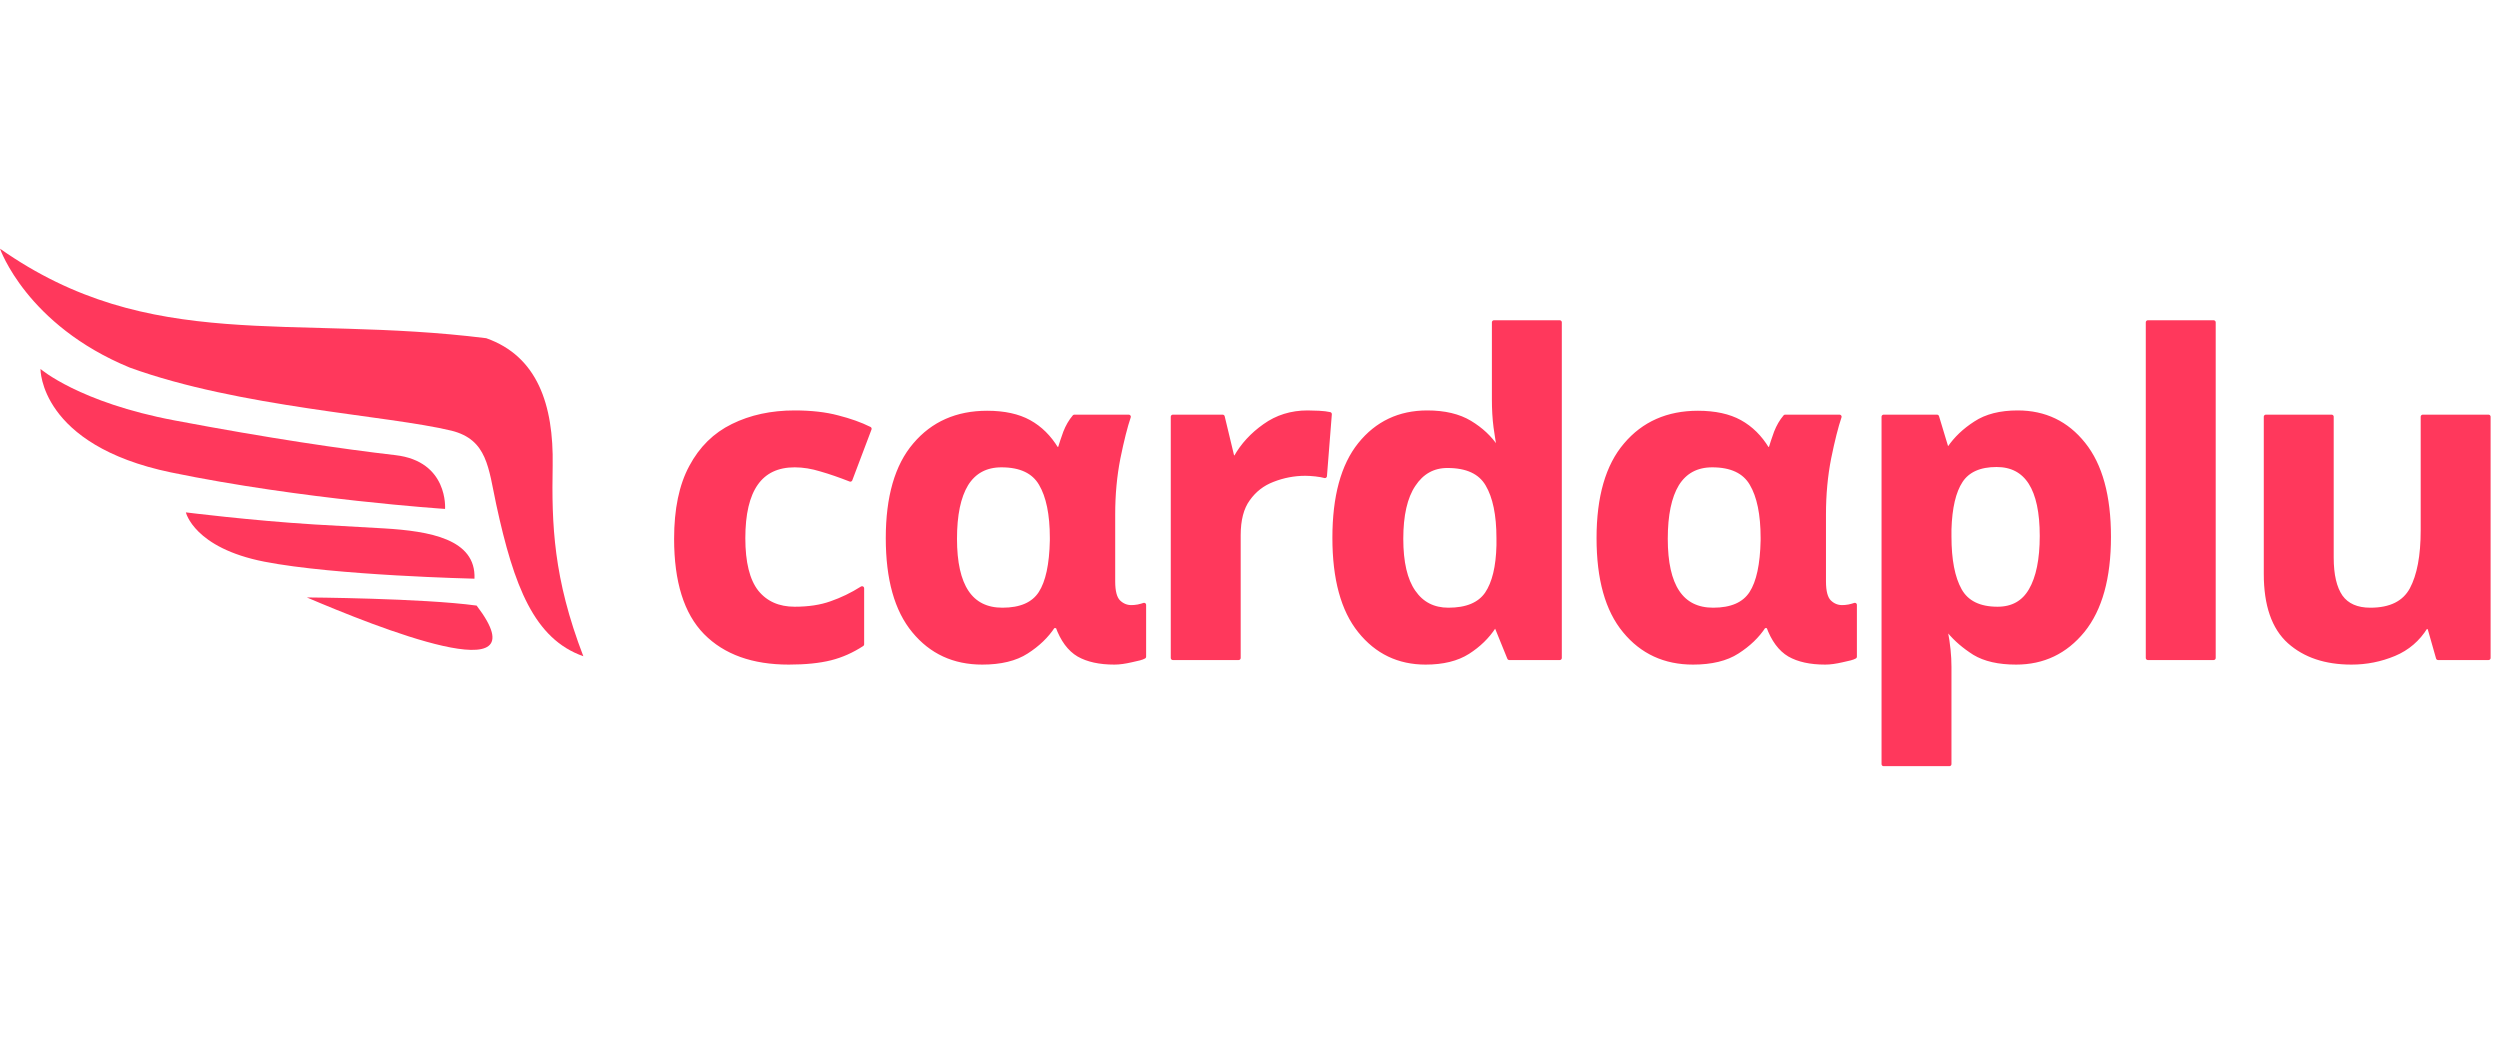
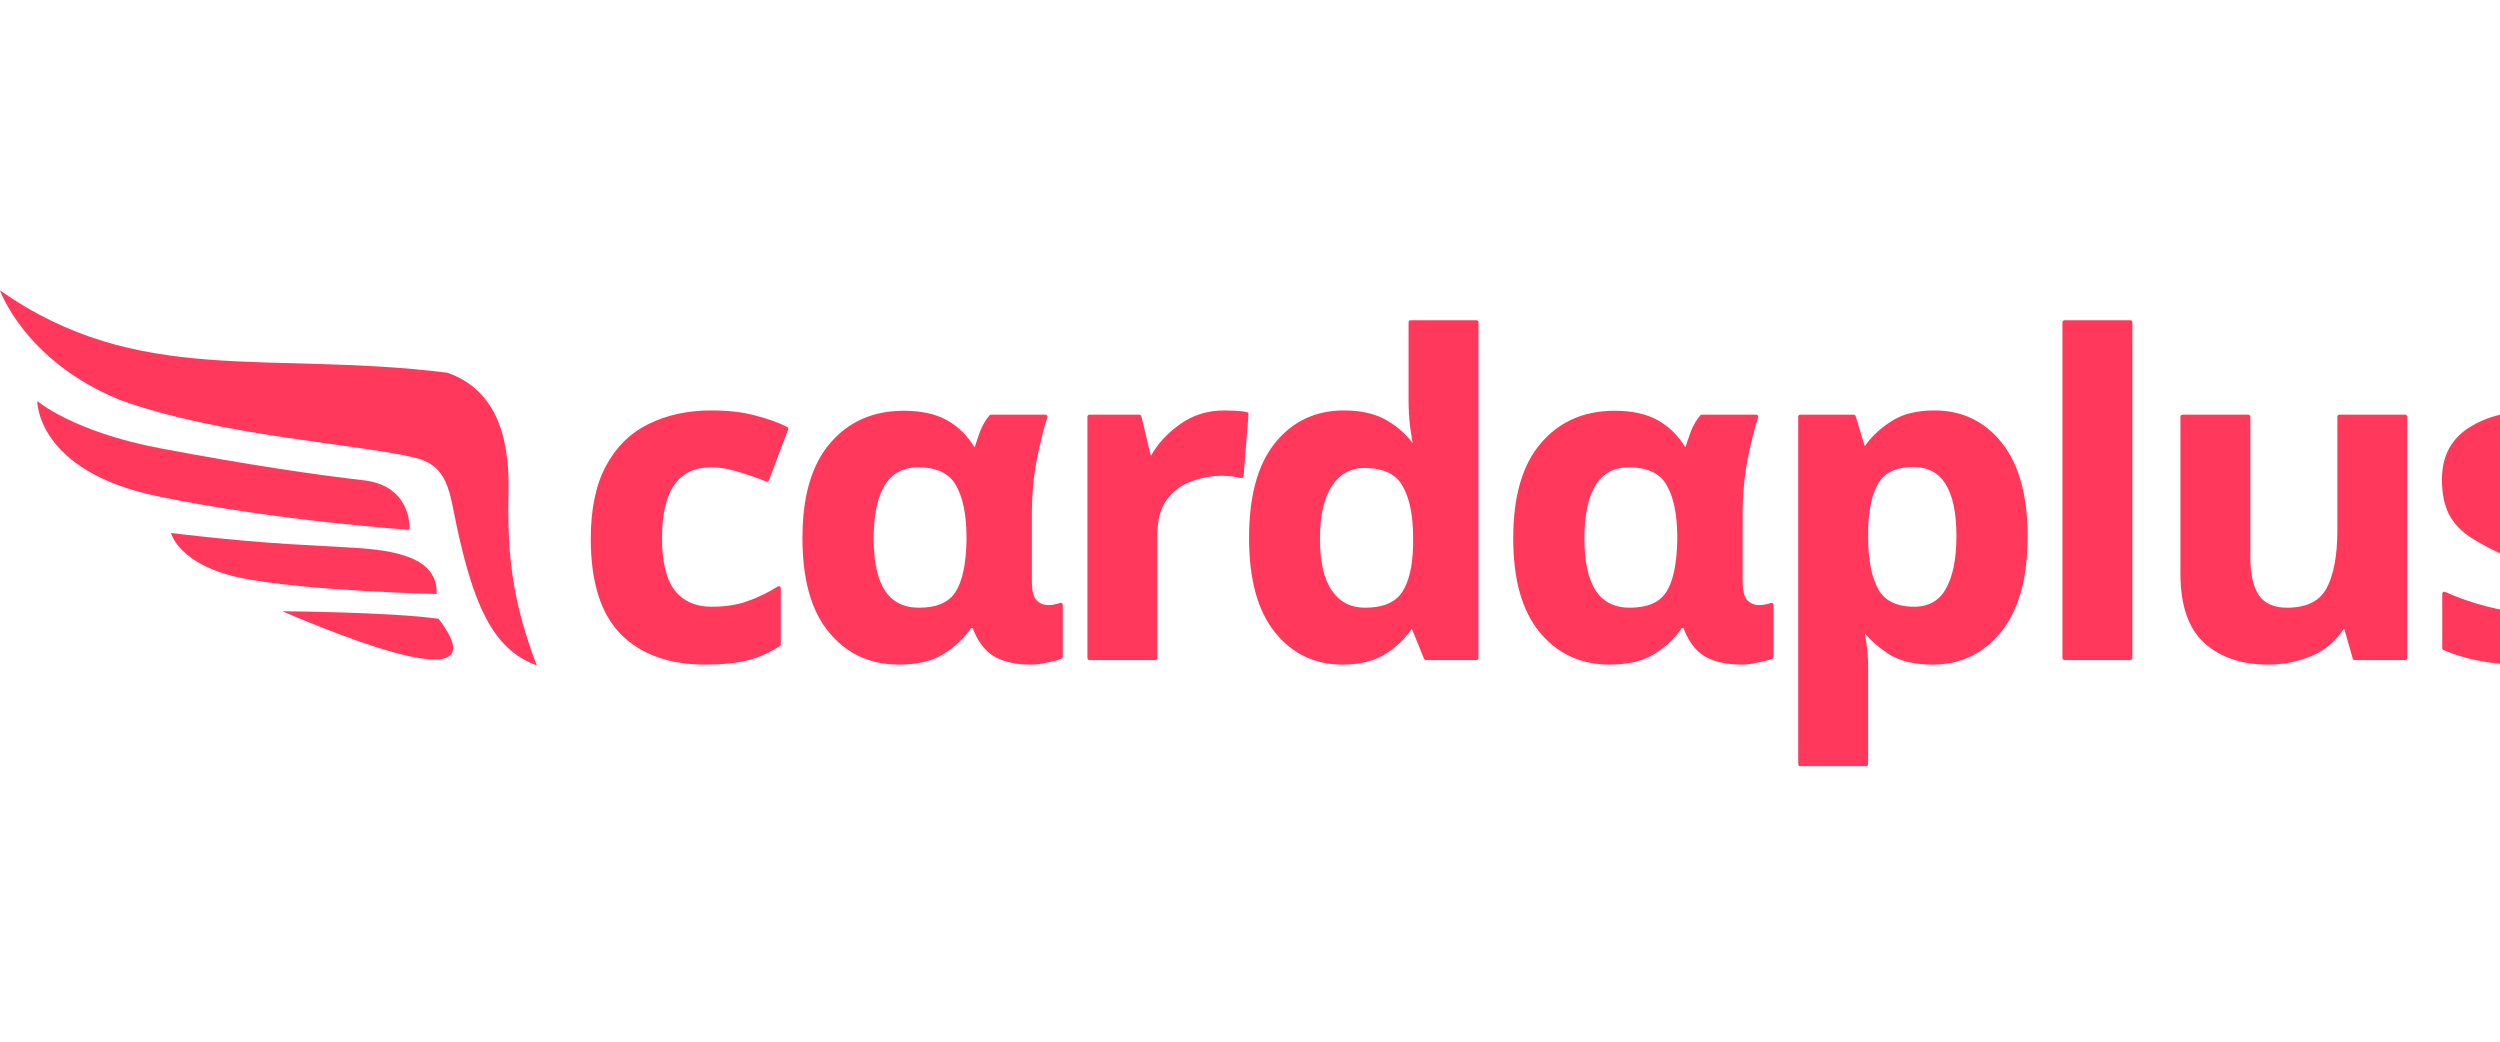
<svg xmlns="http://www.w3.org/2000/svg" width="120" height="50" viewBox="0 0 120 50" version="1.1" id="SVGRoot">
  <defs id="defs132">
    <rect x="11.236" y="7.285" width="69.721" height="10.07" id="rect3" />
    <rect x="12.943" y="23.094" width="88.414" height="18.186" id="rect1" />
    <rect x="-1.478" y="42.333" width="127.885" height="23.822" id="rect3454" />
    <clipPath id="b983e3c625">
      <path d="m 142,147.301 h 115 v 72.75 H 142 Z m 0,0" clip-rule="nonzero" id="path1144" />
    </clipPath>
    <clipPath id="0e8c13dd3a">
      <path d="m 70.262,116.359 h 89.156 v 70.5 H 70.262 Z m 0,0" clip-rule="nonzero" id="path1147" />
    </clipPath>
    <clipPath id="b983e3c625-3">
      <path d="m 142,147.301 h 115 v 72.75 H 142 Z m 0,0" clip-rule="nonzero" id="path1144-6" />
    </clipPath>
    <clipPath id="0e8c13dd3a-7">
      <path d="m 70.262,116.359 h 89.156 v 70.5 H 70.262 Z m 0,0" clip-rule="nonzero" id="path1147-5" />
    </clipPath>
    <clipPath id="b983e3c625-3-1">
      <path d="m 142,147.301 h 115 v 72.75 H 142 Z m 0,0" clip-rule="nonzero" id="path1144-6-2" />
    </clipPath>
    <clipPath id="b983e3c625-3-3">
      <path d="m 142,147.301 h 115 v 72.75 H 142 Z m 0,0" clip-rule="nonzero" id="path1144-6-6" />
    </clipPath>
  </defs>
  <g id="layer1" style="display:inline">
-     <text xml:space="preserve" style="font-style:normal;font-variant:normal;font-weight:normal;font-stretch:normal;font-size:19.724px;line-height:0;font-family:Manrope;-inkscape-font-specification:Manrope;letter-spacing:-0.74px;fill:#ff385c;fill-opacity:1;stroke:#000000;stroke-width:0.2;stroke-linecap:round;stroke-linejoin:round;stroke-miterlimit:4;stroke-dasharray:none;stroke-opacity:1;paint-order:stroke markers fill" x="31.503" y="31.582" id="text2">
-       <tspan id="tspan2" x="31.503" y="31.582" style="font-style:normal;font-variant:normal;font-weight:bold;font-stretch:normal;font-size:21.201px;font-family:Manrope;-inkscape-font-specification:'Manrope Bold';word-spacing:0px;fill:#ff385c;fill-opacity:1;stroke:#ff385c;stroke-width:0.2;stroke-linecap:round;stroke-linejoin:round;stroke-miterlimit:4;stroke-dasharray:none;stroke-opacity:1;paint-order:stroke markers fill">cαrdαplus</tspan>
+     <text xml:space="preserve" style="font-style:normal;font-variant:normal;font-weight:normal;font-stretch:normal;font-size:19.724px;line-height:0;font-family:Manrope;-inkscape-font-specification:Manrope;letter-spacing:-0.74px;fill:#ff385c;fill-opacity:1;stroke:#000000;stroke-width:0.2;stroke-linecap:round;stroke-linejoin:round;stroke-miterlimit:4;stroke-dasharray:none;stroke-opacity:1;paint-order:stroke markers fill" x="27.503" y="31.582" id="text2">
+       <tspan id="tspan2" x="27.503" y="31.582" style="font-style:normal;font-variant:normal;font-weight:bold;font-stretch:normal;font-size:21.201px;font-family:Manrope;-inkscape-font-specification:'Manrope Bold';word-spacing:0px;fill:#ff385c;fill-opacity:1;stroke:#ff385c;stroke-width:0.2;stroke-linecap:round;stroke-linejoin:round;stroke-miterlimit:4;stroke-dasharray:none;stroke-opacity:1;paint-order:stroke markers fill">cαrdαplus</tspan>
    </text>
-     <path style="display:inline;fill:#ff385c;fill-opacity:1;stroke:none;stroke-width:0.329;stroke-opacity:1" d="M 28,31.499 C 26.559,27.747 26.477,25.184 26.528,22.345 26.579,19.422 25.793,17.1 23.34,16.234 13.919,15.062 7.212,17.005 0,11.937 c 0,0 1.269,3.666 6.228,5.707 5.262,1.912 12.373,2.285 15.449,3.03 1.717,0.433 1.766,1.781 2.144,3.548 0.848,3.922 1.82,6.448 4.179,7.277" id="path33289-7" />
-     <path style="display:inline;fill:#ff385c;fill-opacity:1;stroke:none;stroke-width:0.372;stroke-opacity:1" d="m 22.878,29.068 c -2.597,-0.355 -8.152,-0.391 -8.152,-0.391 3.301,1.406 11.419,4.668 8.152,0.391 z" id="path33287-0" />
-     <path style="display:inline;fill:#ff385c;fill-opacity:1;stroke:none;stroke-width:0.372;stroke-opacity:1" d="m 22.775,27.777 c 0.08,-1.905 -2.157,-2.283 -4.341,-2.414 -1.305,-0.071 -2.612,-0.143 -3.344,-0.189 -3.065,-0.189 -6.168,-0.58 -6.168,-0.58 0,0 0.387,1.705 3.77,2.367 3.37,0.662 10.083,0.816 10.083,0.816 z" id="path33285-9" />
-     <path style="display:inline;fill:#ff385c;fill-opacity:1;stroke:none;stroke-width:0.372;stroke-opacity:1" d="m 21.363,24.428 c 0,0 0.173,-2.285 -2.384,-2.581 C 16.422,21.551 12.959,21.045 8.378,20.18 3.795,19.316 1.943,17.709 1.943,17.709 c 0,0 -0.052,3.652 6.26,4.966 6.3,1.303 13.159,1.753 13.159,1.753 z" id="path1156-3" />
+     <g id="g1595" transform="matrix(0.9201548,0,0,0.9201548,0,2.953097)">
+       <path style="display:inline;fill:#ff385c;fill-opacity:1;stroke:none;stroke-width:0.329;stroke-opacity:1" d="M 28,31.499 C 26.559,27.747 26.477,25.184 26.528,22.345 26.579,19.422 25.793,17.1 23.34,16.234 13.919,15.062 7.212,17.005 0,11.937 c 0,0 1.269,3.666 6.228,5.707 5.262,1.912 12.373,2.285 15.449,3.03 1.717,0.433 1.766,1.781 2.144,3.548 0.848,3.922 1.82,6.448 4.179,7.277" id="path33289-7" />
+       <path style="display:inline;fill:#ff385c;fill-opacity:1;stroke:none;stroke-width:0.372;stroke-opacity:1" d="m 22.878,29.068 c -2.597,-0.355 -8.152,-0.391 -8.152,-0.391 3.301,1.406 11.419,4.668 8.152,0.391 z" id="path33287-0" />
+       <path style="display:inline;fill:#ff385c;fill-opacity:1;stroke:none;stroke-width:0.372;stroke-opacity:1" d="m 22.775,27.777 c 0.08,-1.905 -2.157,-2.283 -4.341,-2.414 -1.305,-0.071 -2.612,-0.143 -3.344,-0.189 -3.065,-0.189 -6.168,-0.58 -6.168,-0.58 0,0 0.387,1.705 3.77,2.367 3.37,0.662 10.083,0.816 10.083,0.816 z" id="path33285-9" />
+       <path style="display:inline;fill:#ff385c;fill-opacity:1;stroke:none;stroke-width:0.372;stroke-opacity:1" d="m 21.363,24.428 c 0,0 0.173,-2.285 -2.384,-2.581 C 16.422,21.551 12.959,21.045 8.378,20.18 3.795,19.316 1.943,17.709 1.943,17.709 c 0,0 -0.052,3.652 6.26,4.966 6.3,1.303 13.159,1.753 13.159,1.753 z" id="path1156-3" />
+     </g>
  </g>
  <g id="layer2" style="display:inline" />
  <g id="layer3" style="display:inline" />
  <g id="layer4" style="display:none">
    <rect style="display:inline;opacity:0.557;fill:#ff5e00;fill-opacity:1;stroke:#0069f5;stroke-width:0;stroke-linecap:round;stroke-linejoin:round;paint-order:stroke fill markers" id="rect1592-1" width="15" height="15" x="1.8808064e-06" y="15" />
    <rect style="display:inline;opacity:0.557;fill:#ff0000;stroke:#0069f5;stroke-width:0;stroke-linecap:round;stroke-linejoin:round;paint-order:stroke fill markers" id="rect1592" width="120" height="15" x="1.8808064e-06" y="6.7562792e-07" />
  </g>
</svg>
